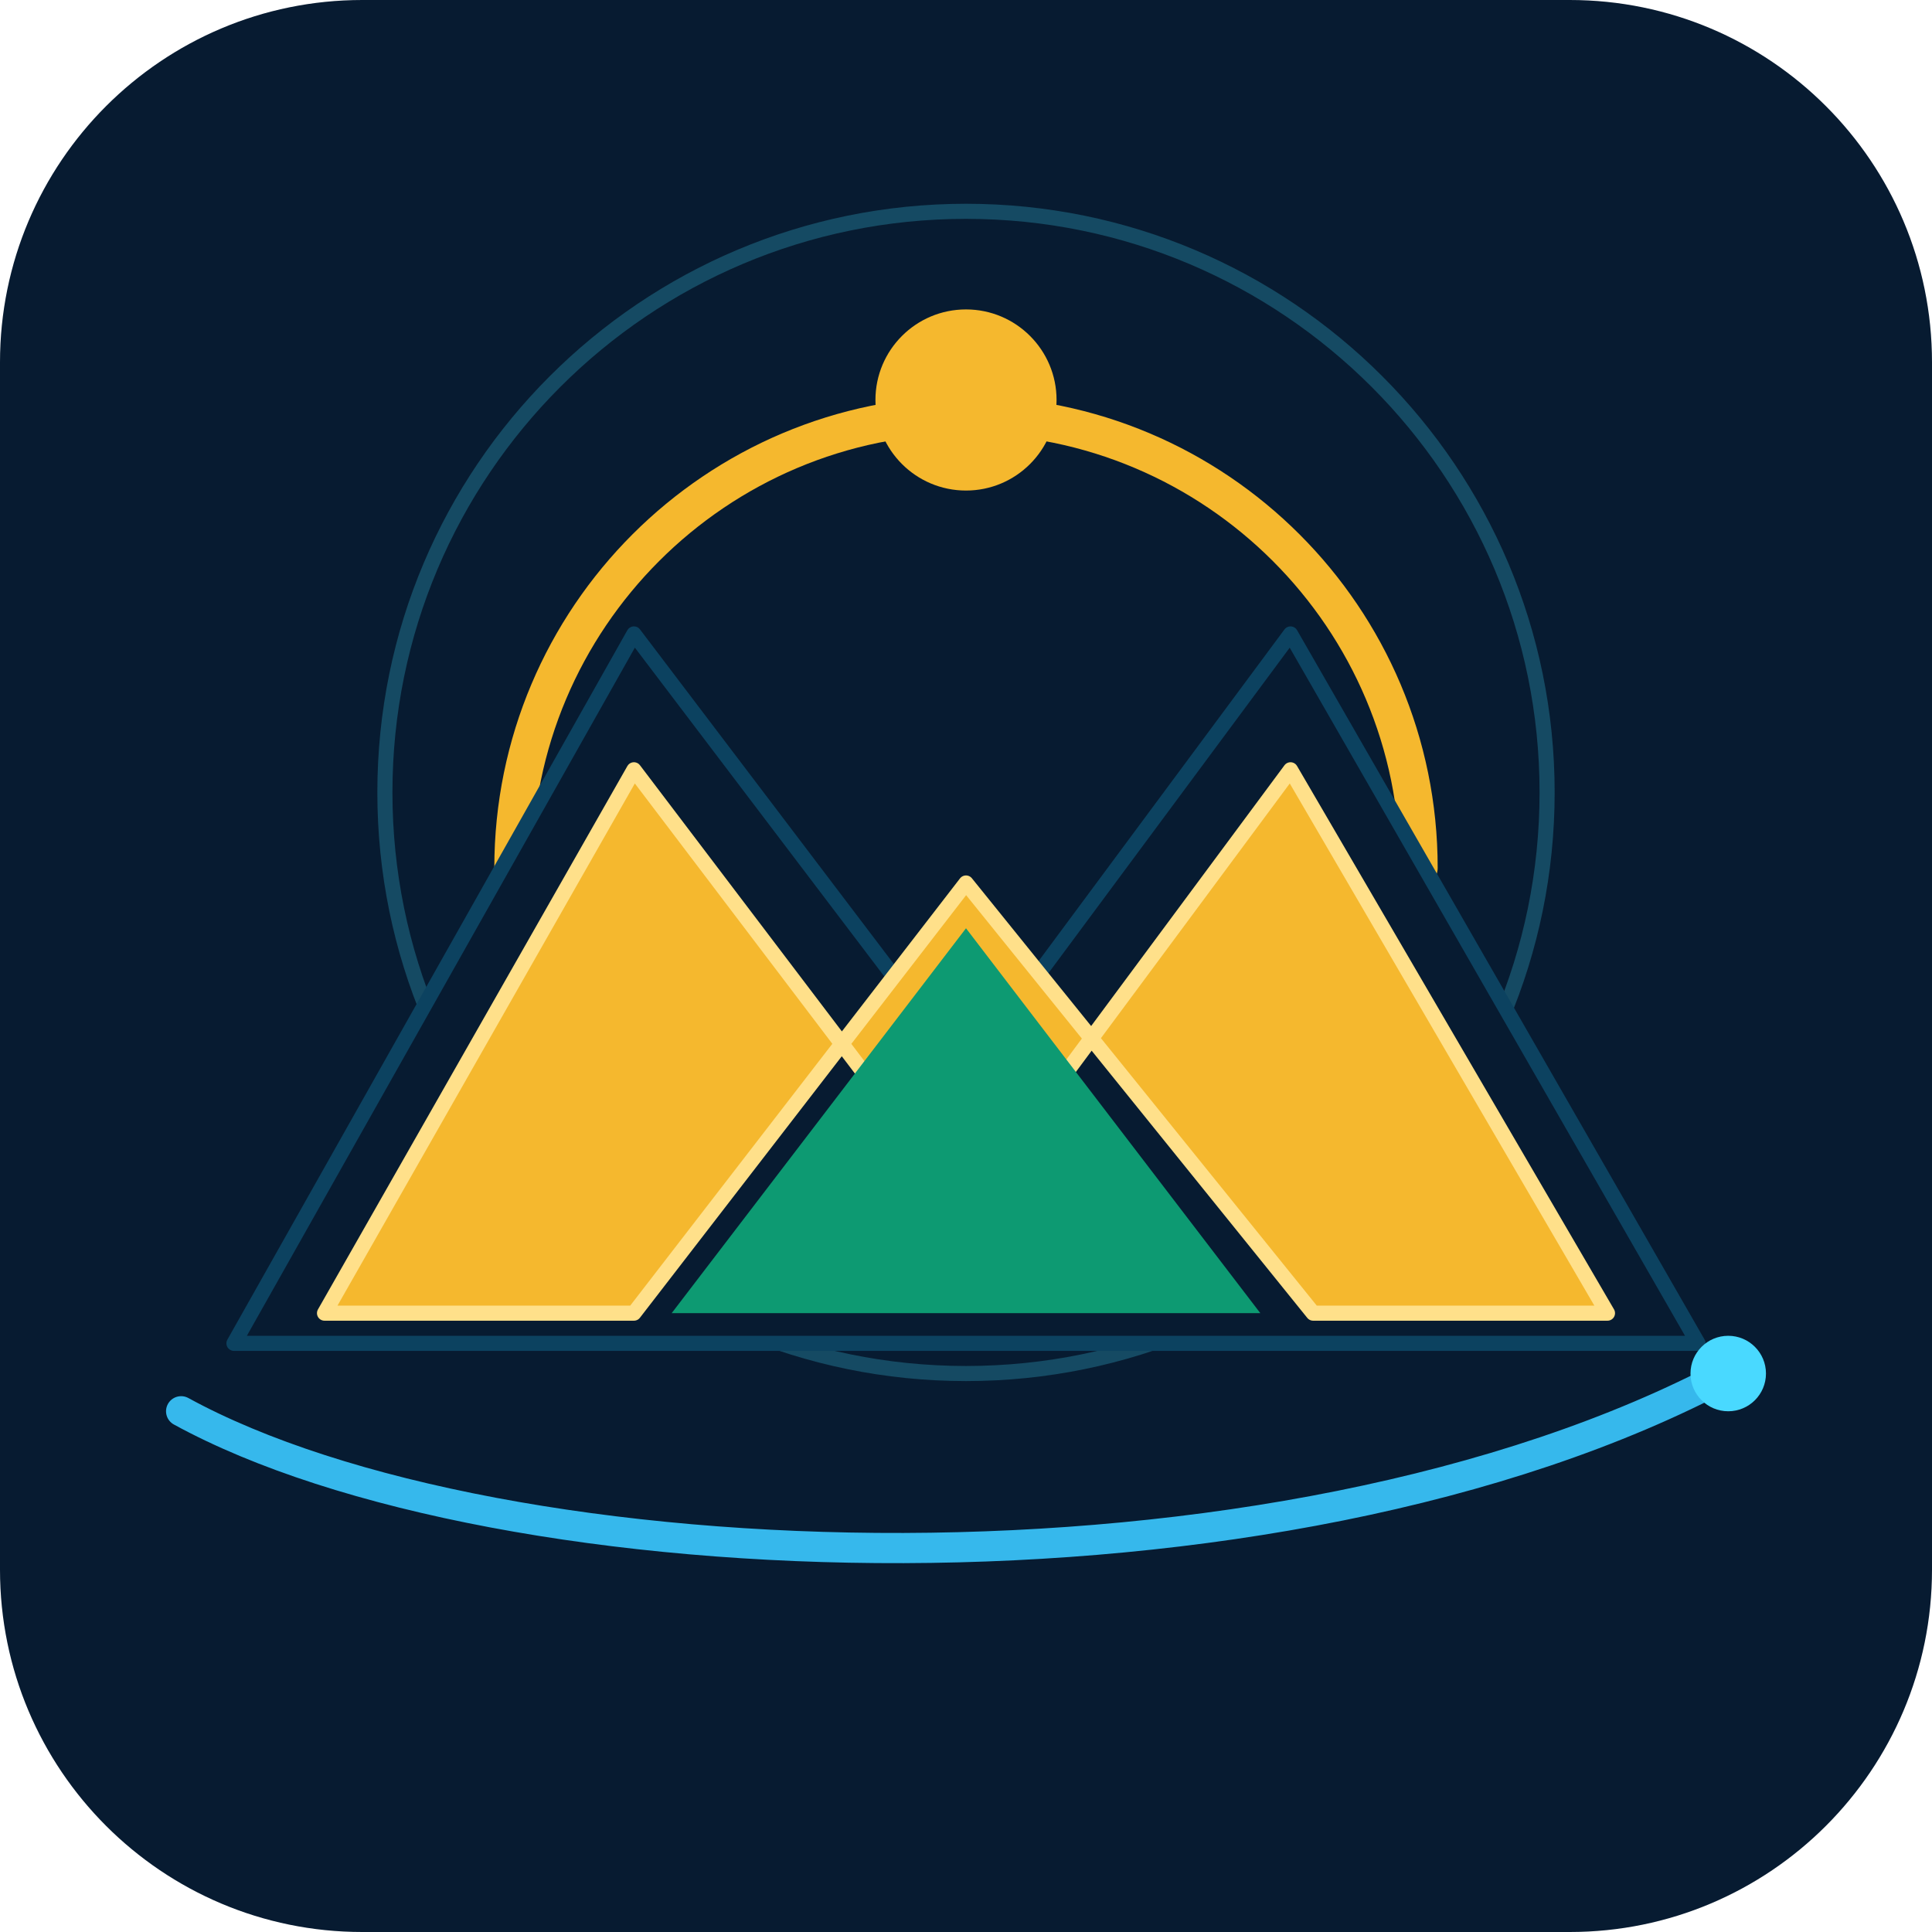
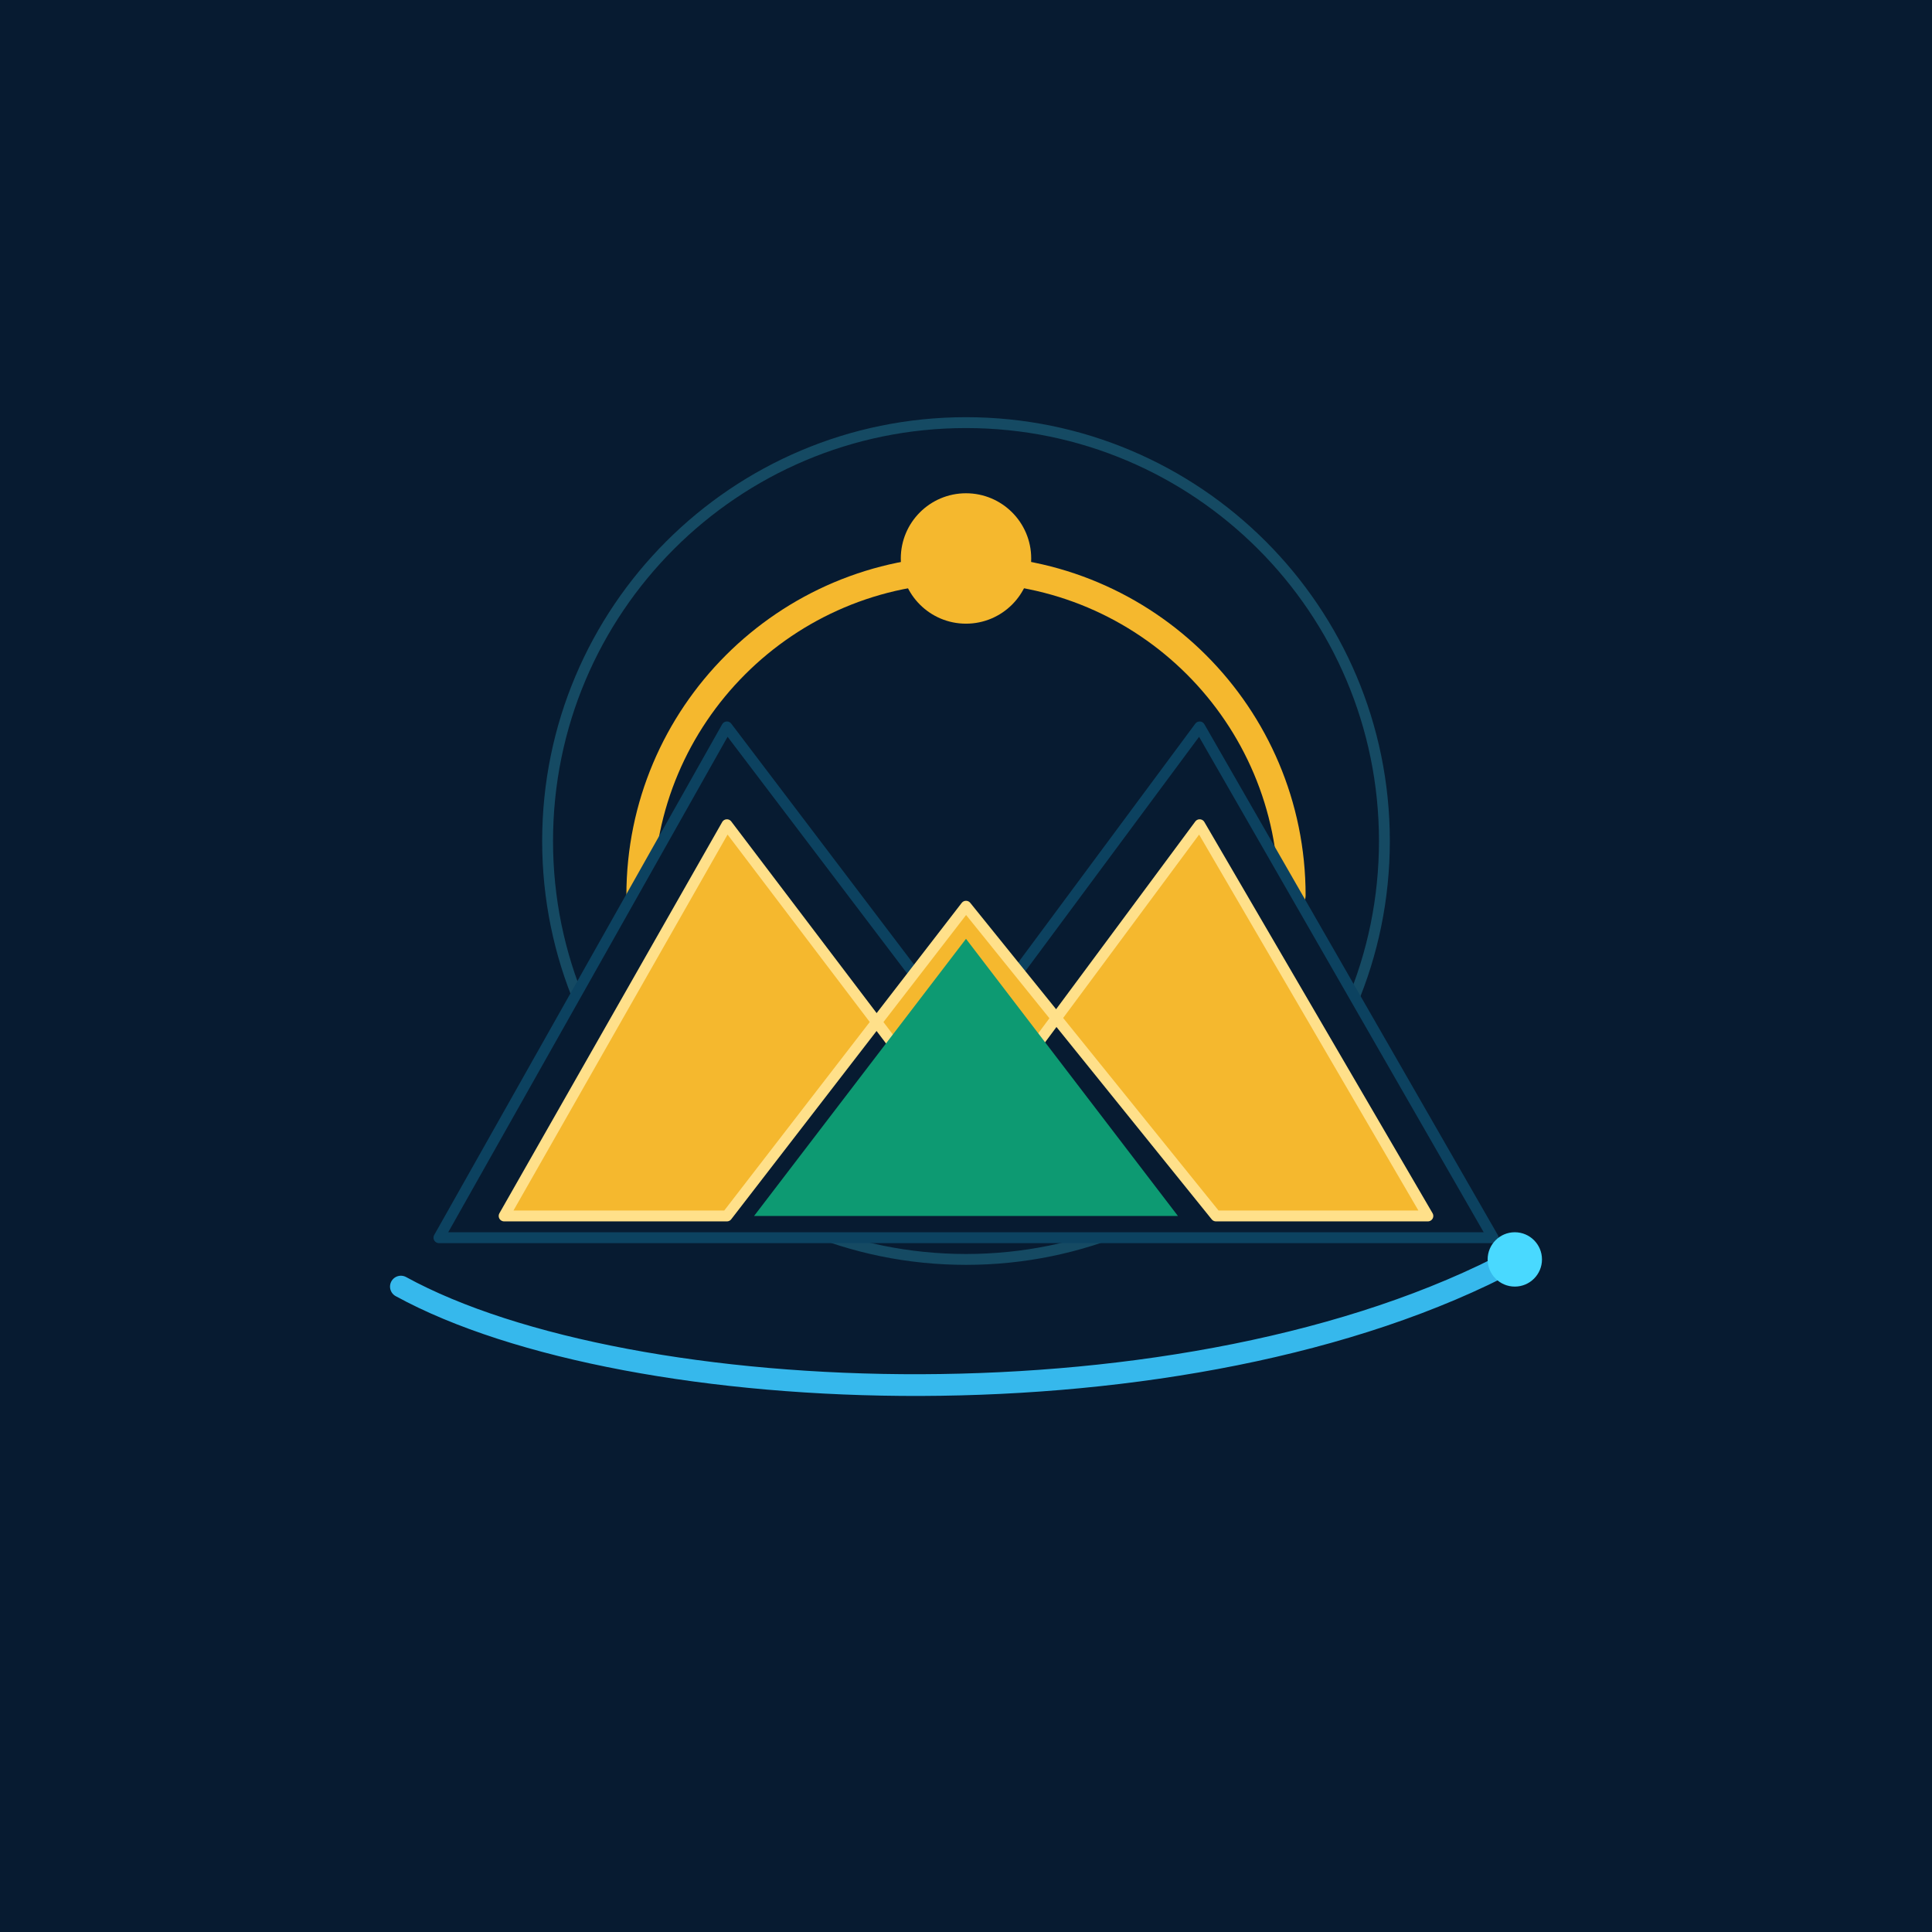
- <svg xmlns="http://www.w3.org/2000/svg" viewBox="0 0 256 256" width="512" height="512">
-   <rect width="256" height="256" rx="48" fill="#071B31" />
-   <circle cx="128" cy="105" r="77" fill="none" stroke="#1B5E77" stroke-width="2" opacity=".7" />
-   <path d="M68 115a60 60 0 0 1 120 0" fill="none" stroke="#F5B82E" stroke-width="5" stroke-linecap="round" />
-   <circle cx="128" cy="53" r="12" fill="#F5B82E" />
-   <path d="M31 178 84 84l44 58 43-58 54 94H31Z" fill="#071B31" stroke="#0C4260" stroke-width="2" stroke-linejoin="round" />
-   <path d="m43 174 41-72 44 58 43-58 42 72h-39l-46-57-44 57H43Z" fill="#F5B82E" stroke="#FFE08A" stroke-width="2" stroke-linejoin="round" />
-   <path d="m89 174 39-51 39 51h-78Z" fill="#0D9A72" />
-   <path d="M24 187c42 23 145 27 205-5" fill="none" stroke="#36B8EC" stroke-width="4" stroke-linecap="round" />
-   <circle cx="229" cy="182" r="5" fill="#49D9FF" />
+ <svg xmlns="http://www.w3.org/2000/svg" viewBox="0 0 256 256" width="512" height="512" role="img" aria-labelledby="title">
+   <rect x="0" y="0" width="256" height="256" fill="#071B31" />
+   <g transform="translate(128 128) scale(0.72) translate(-128 -128)">
+     <circle cx="128" cy="105" r="77" fill="none" stroke="#1B5E77" stroke-width="2" opacity=".7" />
+     <path d="M68 115a60 60 0 0 1 120 0" fill="none" stroke="#F5B82E" stroke-width="5" stroke-linecap="round" />
+     <circle cx="128" cy="53" r="12" fill="#F5B82E" />
+     <path d="M31 178 84 84l44 58 43-58 54 94H31Z" fill="#071B31" stroke="#0C4260" stroke-width="2" stroke-linejoin="round" />
+     <path d="m43 174 41-72 44 58 43-58 42 72h-39l-46-57-44 57H43Z" fill="#F5B82E" stroke="#FFE08A" stroke-width="2" stroke-linejoin="round" />
+     <path d="m89 174 39-51 39 51h-78Z" fill="#0D9A72" />
+     <path d="M24 187c42 23 145 27 205-5" fill="none" stroke="#36B8EC" stroke-width="4" stroke-linecap="round" />
+     <circle cx="229" cy="182" r="5" fill="#49D9FF" />
+   </g>
</svg>
